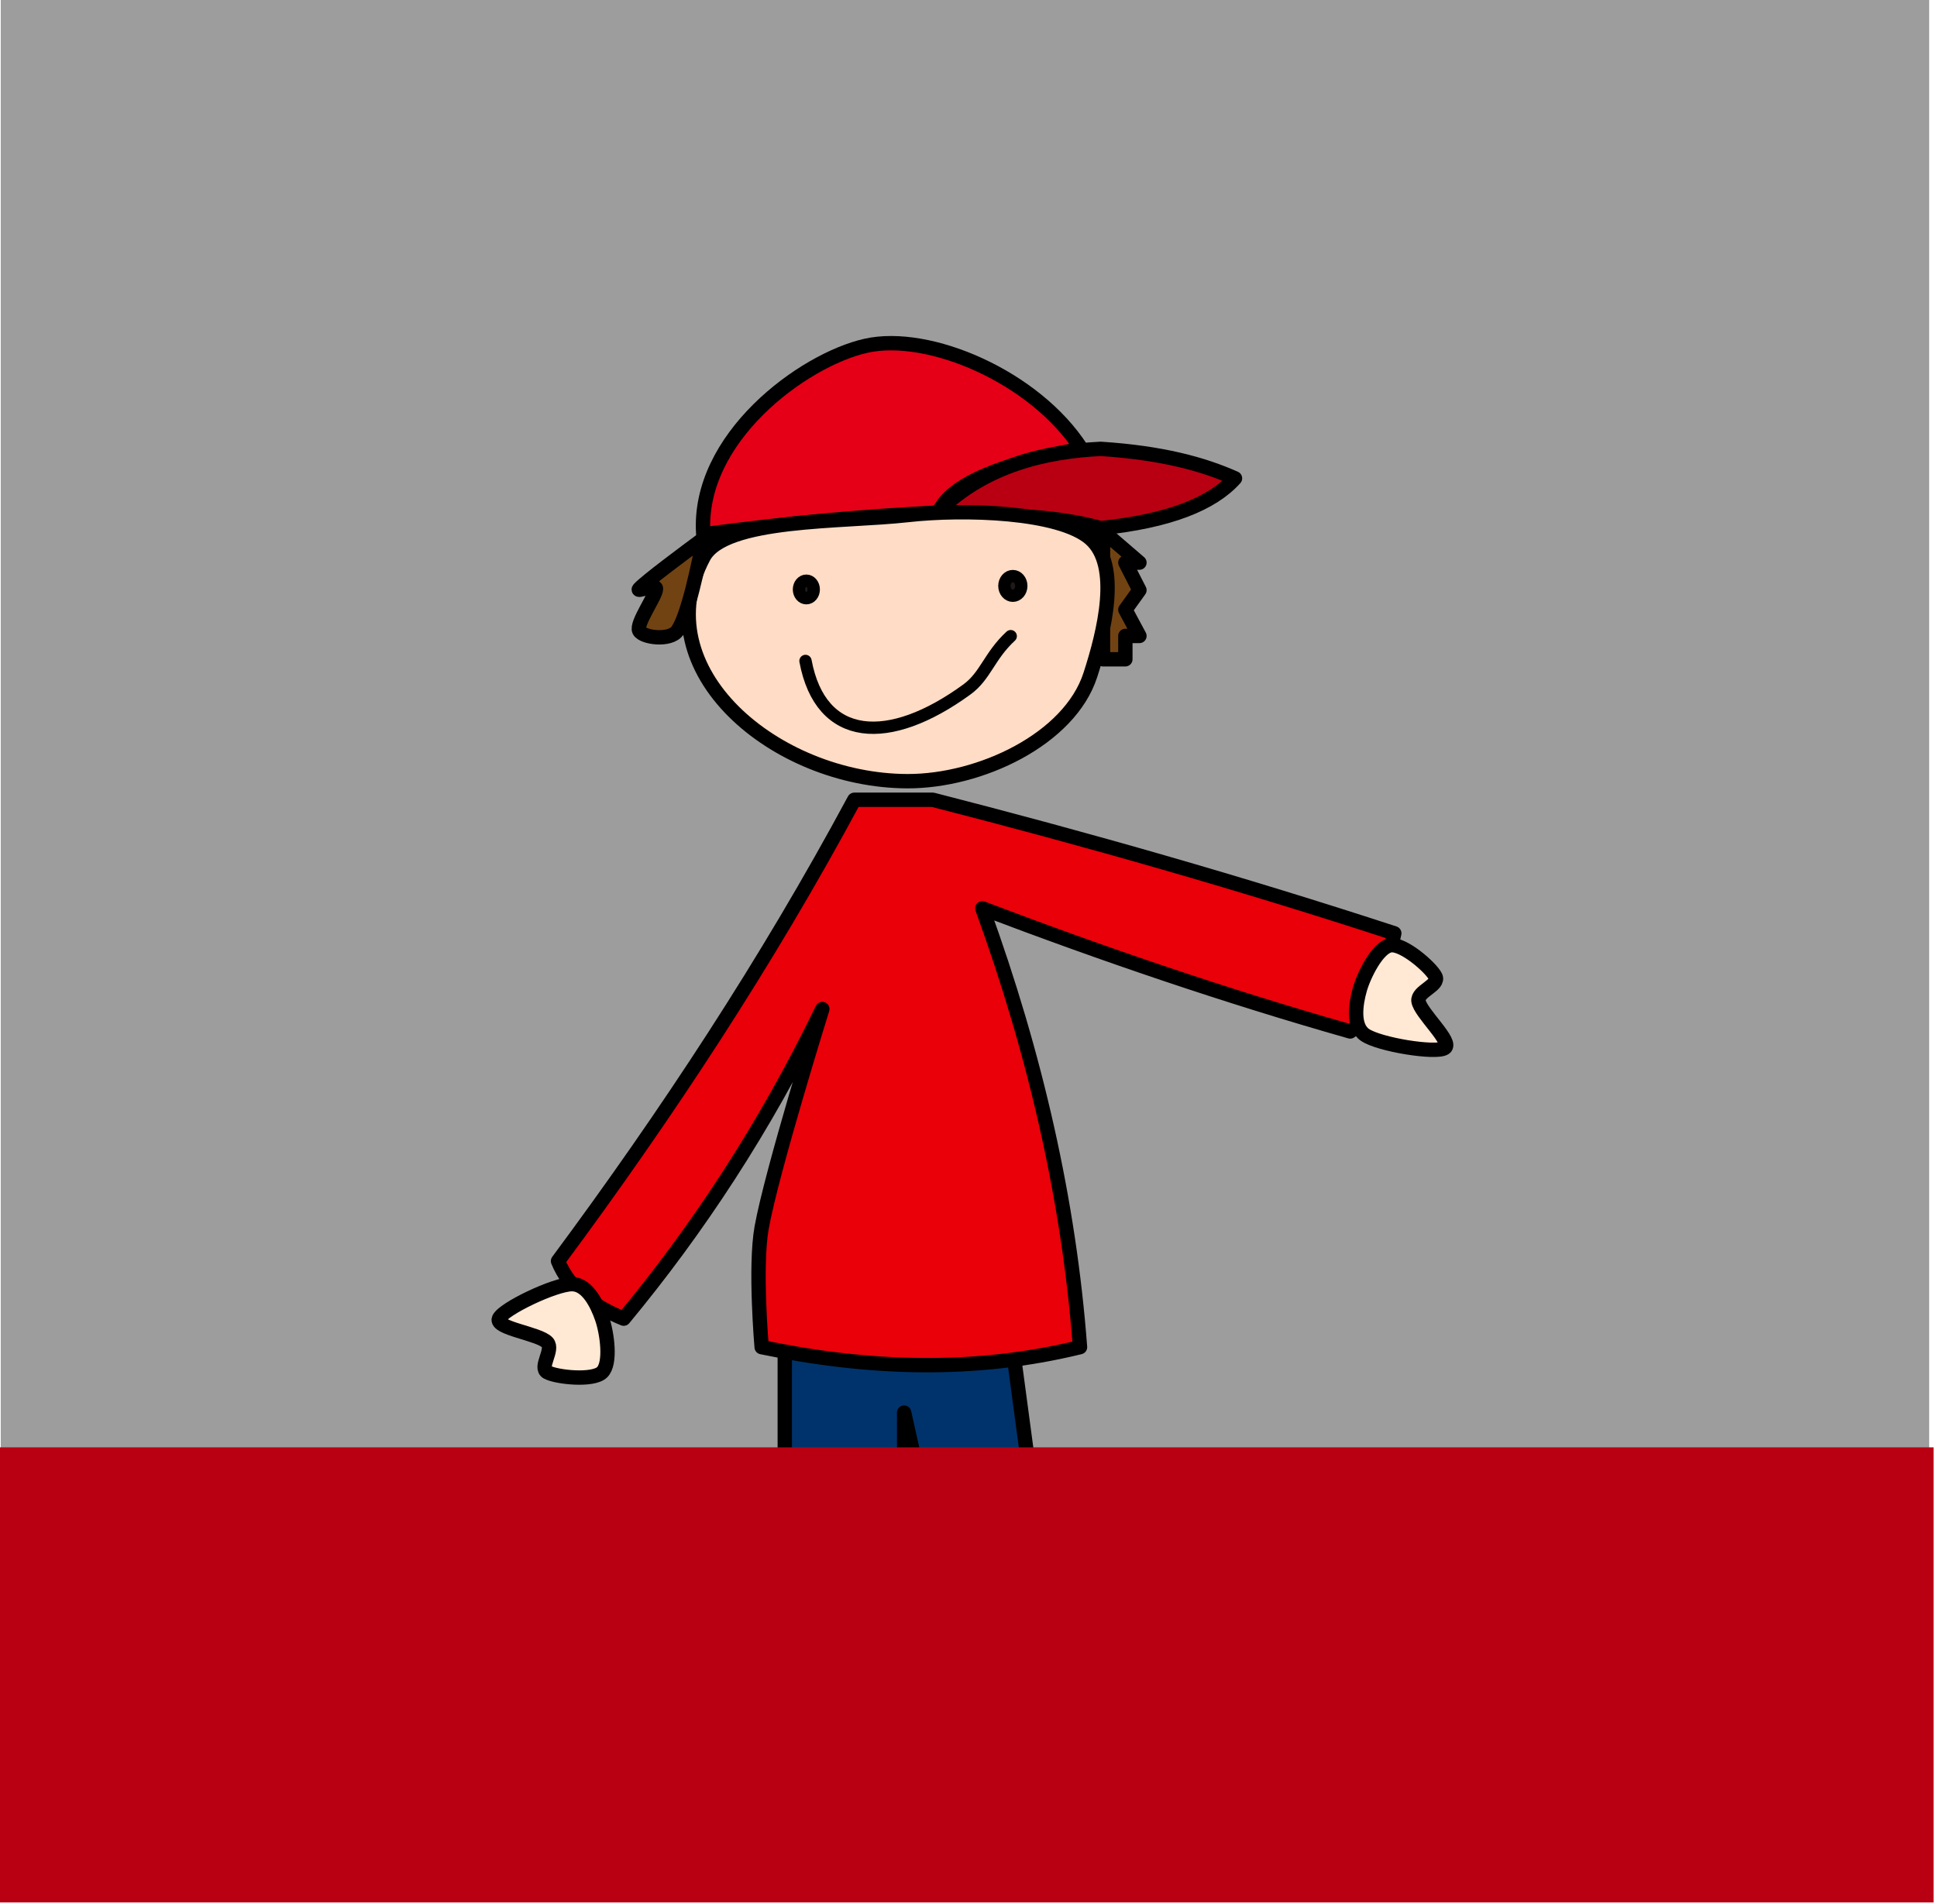
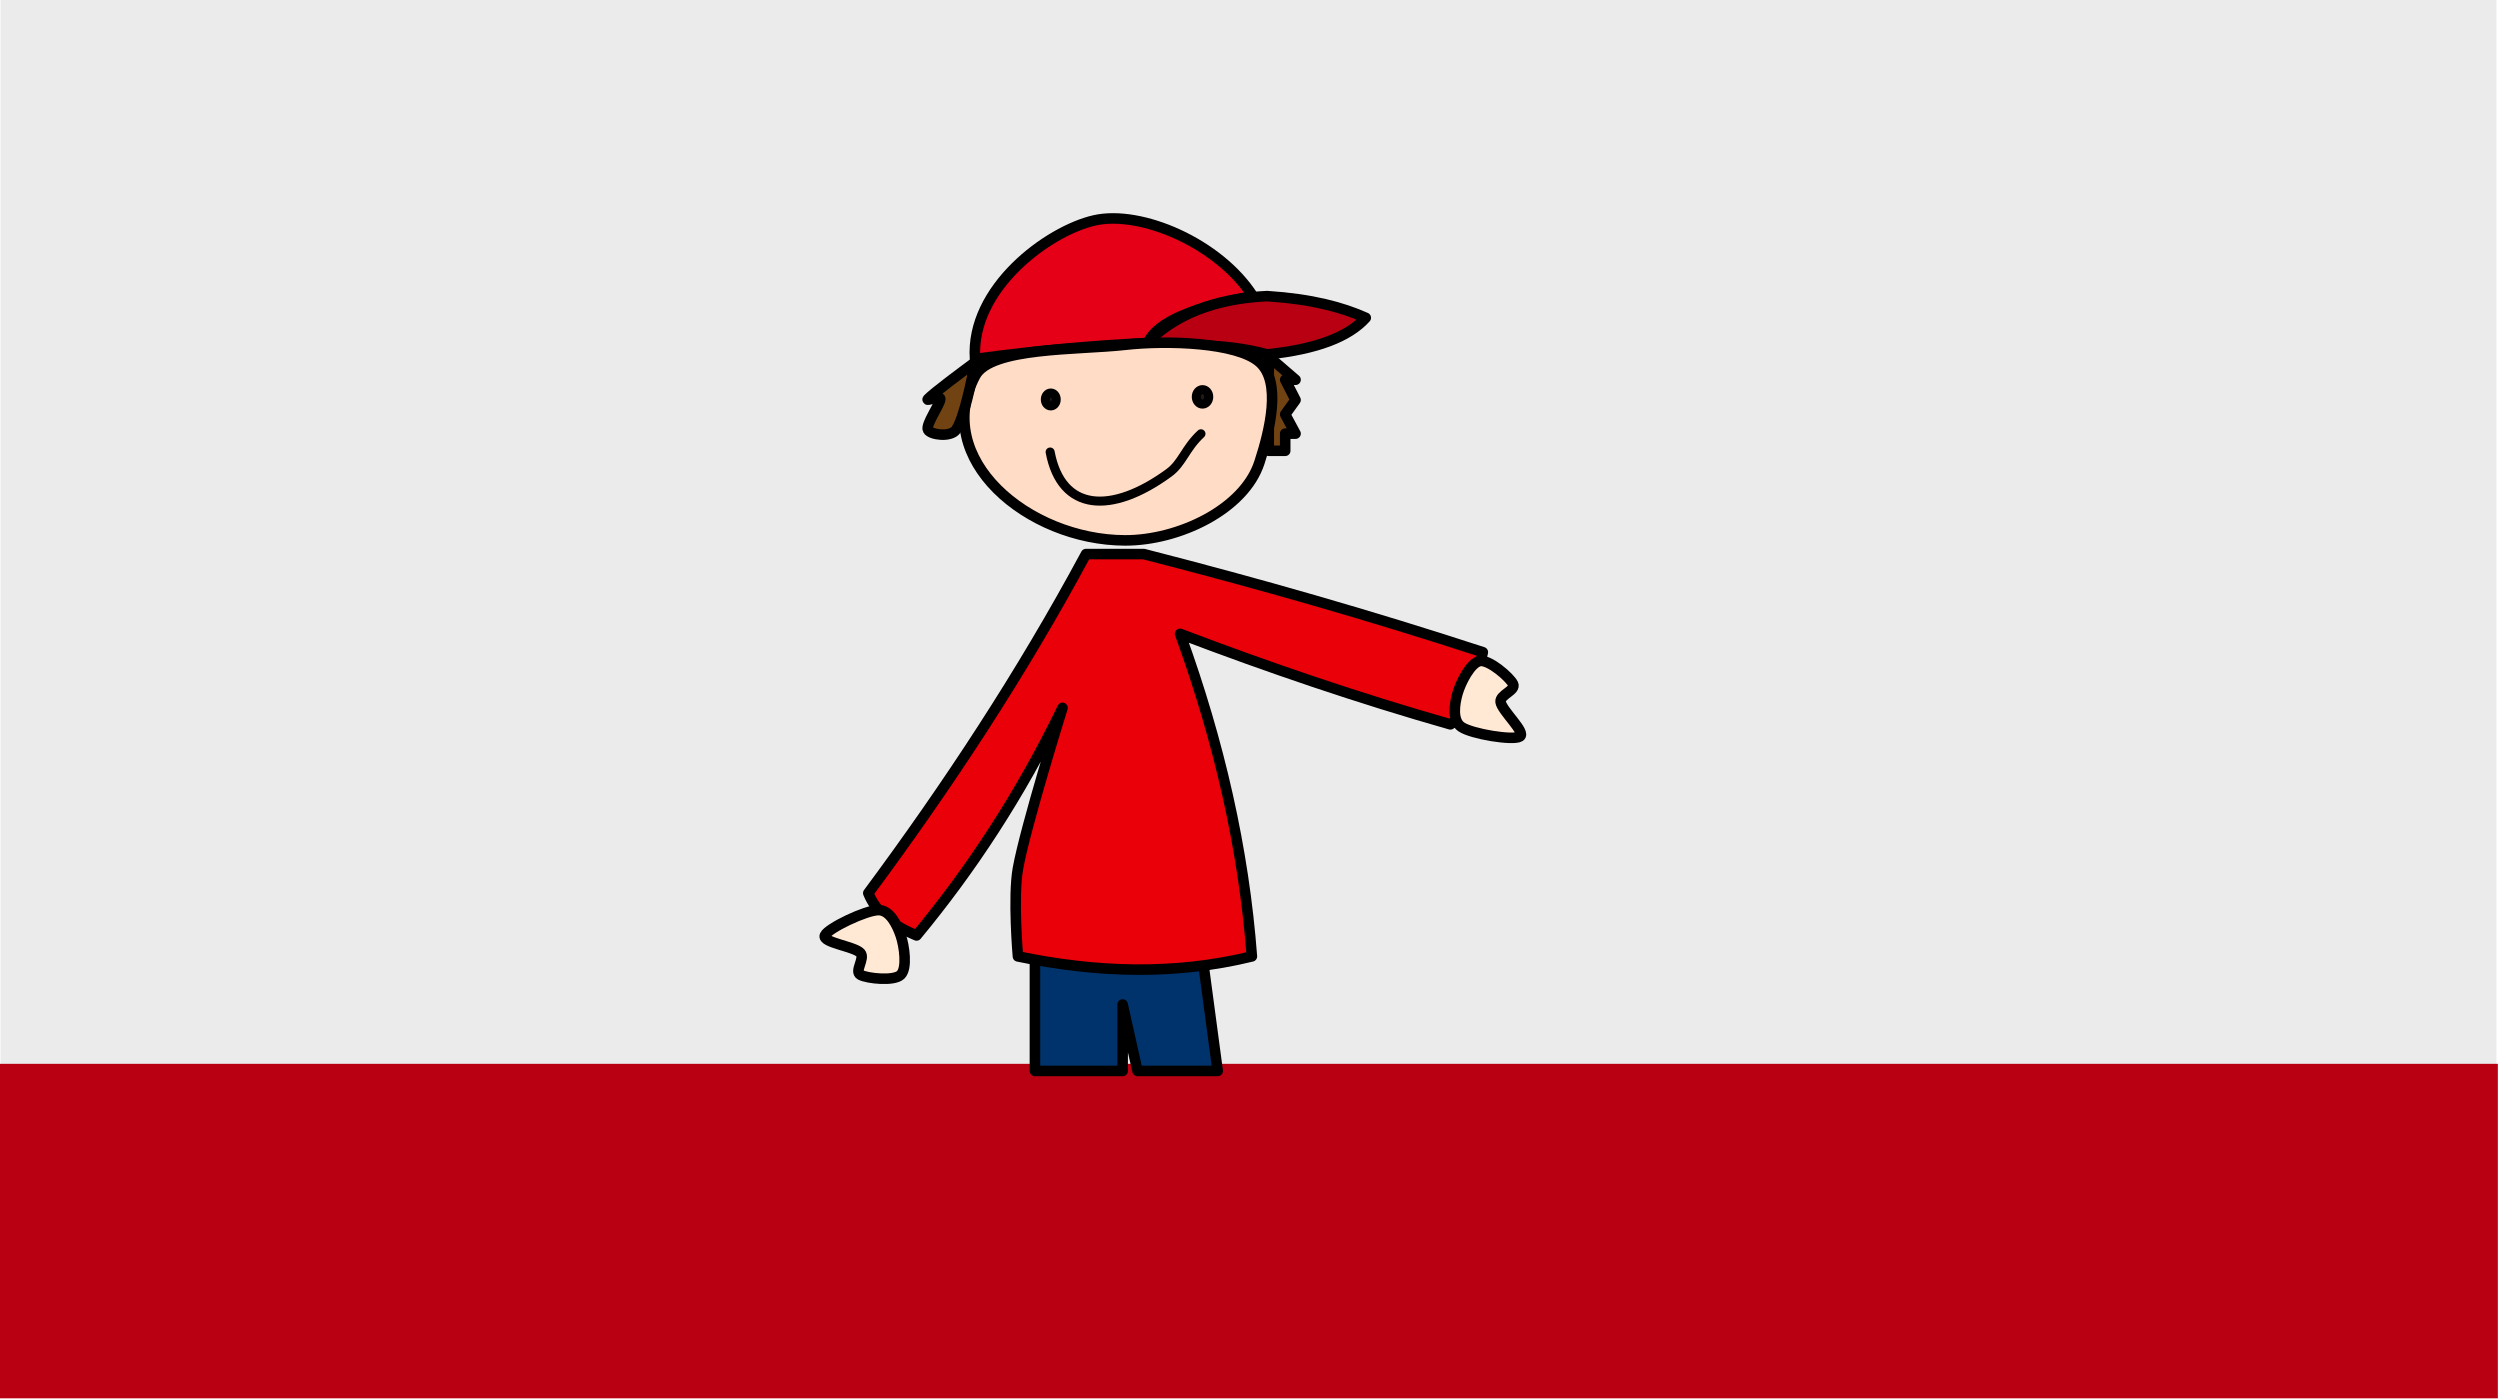
- <svg xmlns="http://www.w3.org/2000/svg" width="100%" height="100%" viewBox="0 0 472 464" version="1.1" xml:space="preserve" style="fill-rule:evenodd;clip-rule:evenodd;stroke-linecap:round;stroke-linejoin:round;stroke-miterlimit:1.5;">
-   <rect x="0.187" y="0" width="469.903" height="462.88" style="fill:#9d9d9d;" />
-   <path d="M191.233,327.173l0,39.158l29.086,0l0,-22.031l4.922,22.031l26.598,0l-4.688,-35.033l-55.918,-4.125Z" style="fill:#00336b;stroke:#000;stroke-width:3.5px;" />
-   <path d="M227.319,194.935l-19.148,0c-21.323,39.665 -45.788,76.825 -72.195,112.435c2.717,6.735 8.569,11.006 16.007,14.03c17.89,-21.62 34.269,-46.28 48.397,-75.467c0,0 -12.318,39.53 -14.781,53.265c-1.716,9.564 0,29.149 0,29.149c25.885,5.377 51.747,6.316 77.574,0c-2.666,-35.457 -10.779,-71.118 -23.809,-106.961c29.299,11.142 59.092,21.321 89.645,30.019c7.087,-4.796 8.588,-14.659 10.746,-23.927c-37.175,-12.158 -74.686,-22.867 -112.436,-32.543Z" style="fill:#e90009;stroke:#000;stroke-width:3.5px;" />
-   <path d="M139.387,312.991c-4.189,0 -16.798,6.038 -17.8,8.409c-1.002,2.37 9.822,3.636 11.787,5.814c1.619,1.795 -2.124,6.098 0,7.252c2.225,1.209 11.125,2.178 13.35,0c2.225,-2.178 1.222,-9.487 0,-13.066c-1.203,-3.52 -3.617,-8.409 -7.337,-8.409Z" style="fill:#ffe8d4;stroke:#000;stroke-width:3.5px;" />
-   <path d="M332.612,252.239c3.446,2.383 17.251,4.59 19.423,3.21c2.173,-1.379 -6.01,-8.578 -6.387,-11.487c-0.31,-2.397 5.216,-3.807 4.125,-5.964c-1.142,-2.26 -7.91,-8.119 -10.979,-7.594c-3.069,0.526 -6.402,7.108 -7.433,10.747c-1.013,3.579 -1.808,8.972 1.251,11.088Z" style="fill:#ffe8d4;stroke:#000;stroke-width:3.5px;" />
-   <path d="M171.376,130.234c-1.646,-23.401 24.255,-42.48 39.611,-45.952c15.357,-3.471 41.22,7.577 52.528,25.121c-19.261,3.559 -31.83,8.53 -34.823,15.522c-17.078,0.813 -35.899,2.448 -57.316,5.309Z" style="fill:#e50017;stroke:#000;stroke-width:3.5px;" />
-   <path d="M268.226,109.403c14.916,0.971 24.892,3.696 32.712,7.186c-5.567,6.208 -16.06,10.42 -32.712,12.135c-15.748,-4.314 -29.768,-2.384 -39.569,-4.119c11.397,-11.239 26.252,-14.554 39.569,-15.202Z" style="fill:#b90012;stroke:#000;stroke-width:3.5px;" />
-   <path d="M268.776,129.489l8.877,7.641l-3.431,0l3.431,6.709l-3.431,4.777l3.431,6.383l-3.431,0l0,5.69l-5.446,0l0,-31.2Z" style="fill:#714313;stroke:#000;stroke-width:3.5px;" />
-   <path d="M171.46,135.769c-14.639,27.524 17.458,54.541 49.641,54.633c17.755,0.05 39.511,-10.249 44.584,-25.872c3.423,-10.543 7.433,-26.762 0,-33.255c-7.525,-6.573 -30.674,-7.291 -44.584,-5.729c-15.624,1.754 -44.565,0.679 -49.641,10.223Z" style="fill:#ffdcc5;stroke:#000;stroke-width:3.5px;" />
-   <path d="M171.46,131.275c-4.586,3.397 -13.759,10.193 -15.693,12.232c-0.938,0.987 4.084,-1.361 4.084,0c0,1.704 -4.956,8.519 -4.084,10.223c0.871,1.703 7.535,2.545 9.314,0c2.616,-3.743 5.124,-16.218 6.379,-22.455" style="fill:#714313;stroke:#000;stroke-width:3.5px;" />
-   <path d="M196.279,161.094c3.712,19.856 20.343,20.8 39.348,6.939c4.54,-3.31 5.427,-8.138 10.661,-12.981" style="fill:none;stroke:#000;stroke-width:3px;" />
-   <ellipse cx="196.488" cy="143.671" rx="1.803" ry="2.139" style="fill:#1f1a19;stroke:#000;stroke-width:3px;" />
-   <ellipse cx="246.805" cy="142.807" rx="2.062" ry="2.399" style="fill:#1f1a19;stroke:#000;stroke-width:3px;" />
-   <rect x="0" y="352.768" width="471.169" height="110.916" style="fill:#b90012;" />
+ <svg xmlns="http://www.w3.org/2000/svg" width="100%" height="100%" viewBox="0 0 829 464" version="1.1" xml:space="preserve" style="fill-rule:evenodd;clip-rule:evenodd;stroke-linecap:round;stroke-linejoin:round;stroke-miterlimit:1.5;">
+   <g>
+     <rect x="0.187" y="0" width="827.635" height="462.88" style="fill:#ebebeb;" />
+     <rect x="0" y="352.768" width="828.288" height="110.916" style="fill:#b90012;" />
+     <g>
+       <path d="M343.183,315.966l0,39.158l29.086,0l0,-22.031l4.922,22.031l26.598,0l-4.688,-35.033l-55.918,-4.125Z" style="fill:#00336b;stroke:#000;stroke-width:3.5px;" />
+       <path d="M379.269,183.728l-19.148,0c-21.324,39.665 -45.788,76.825 -72.196,112.435c2.717,6.735 8.57,11.005 16.008,14.029c17.89,-21.619 34.268,-46.28 48.397,-75.466c0,0 -12.318,39.53 -14.782,53.265c-1.715,9.564 0,29.149 0,29.149c25.885,5.377 51.748,6.316 77.575,0c-2.666,-35.458 -10.78,-71.118 -23.809,-106.961c29.299,11.141 59.092,21.32 89.644,30.019c7.088,-4.796 8.589,-14.659 10.747,-23.927c-37.175,-12.158 -74.686,-22.867 -112.436,-32.543Z" style="fill:#e90009;stroke:#000;stroke-width:3.5px;" />
+       <path d="M291.337,301.784c-4.189,0 -16.798,6.038 -17.8,8.408c-1.003,2.371 9.822,3.637 11.787,5.815c1.619,1.795 -2.124,6.098 0,7.252c2.225,1.208 11.124,2.178 13.349,0c2.225,-2.178 1.223,-9.488 0,-13.067c-1.202,-3.519 -3.616,-8.408 -7.336,-8.408Z" style="fill:#ffe8d4;stroke:#000;stroke-width:3.5px;" />
+       <path d="M484.562,241.032c3.446,2.383 17.25,4.59 19.423,3.21c2.173,-1.379 -6.01,-8.578 -6.387,-11.487c-0.311,-2.397 5.216,-3.807 4.125,-5.964c-1.142,-2.26 -7.911,-8.119 -10.979,-7.594c-3.069,0.526 -6.403,7.107 -7.433,10.747c-1.013,3.579 -1.808,8.972 1.251,11.088Z" style="fill:#ffe8d4;stroke:#000;stroke-width:3.5px;" />
+       <path d="M323.326,119.026c-1.646,-23.401 24.255,-42.479 39.611,-45.951c15.356,-3.471 41.219,7.577 52.527,25.121c-19.26,3.559 -31.829,8.53 -34.822,15.522c-17.078,0.812 -35.9,2.448 -57.316,5.308Z" style="fill:#e50017;stroke:#000;stroke-width:3.5px;" />
+       <path d="M420.175,98.196c14.917,0.971 24.892,3.696 32.713,7.186c-5.567,6.208 -16.06,10.42 -32.713,12.135c-15.747,-4.315 -29.768,-2.384 -39.568,-4.12c11.396,-11.238 26.252,-14.554 39.568,-15.201Z" style="fill:#b90012;stroke:#000;stroke-width:3.5px;" />
+       <path d="M420.726,118.282l8.877,7.641l-3.432,0l3.432,6.709l-3.432,4.777l3.432,6.383l-3.432,0l0,5.689l-5.445,0l0,-31.199Z" style="fill:#714313;stroke:#000;stroke-width:3.5px;" />
+       <path d="M323.41,124.562c-14.64,27.524 17.458,54.541 49.64,54.632c17.756,0.051 39.512,-10.248 44.584,-25.871c3.424,-10.543 7.434,-26.762 0,-33.256c-7.524,-6.572 -30.674,-7.29 -44.584,-5.728c-15.624,1.754 -44.565,0.679 -49.64,10.223Z" style="fill:#ffdcc5;stroke:#000;stroke-width:3.5px;" />
+       <path d="M323.41,120.067c-4.587,3.398 -13.759,10.194 -15.694,12.233c-0.937,0.987 4.084,-1.362 4.084,0c0,1.704 -4.955,8.519 -4.084,10.222c0.872,1.704 7.536,2.545 9.315,0c2.615,-3.742 5.124,-16.217 6.379,-22.455" style="fill:#714313;stroke:#000;stroke-width:3.5px;" />
+       <path d="M348.228,149.887c3.713,19.856 20.344,20.8 39.349,6.939c4.539,-3.311 5.427,-8.138 10.661,-12.982" style="fill:none;stroke:#000;stroke-width:3px;" />
+       <ellipse cx="348.438" cy="132.464" rx="1.803" ry="2.139" style="fill:#1f1a19;stroke:#000;stroke-width:3px;" />
+       <ellipse cx="398.754" cy="131.6" rx="2.062" ry="2.399" style="fill:#1f1a19;stroke:#000;stroke-width:3px;" />
+     </g>
+   </g>
</svg>
